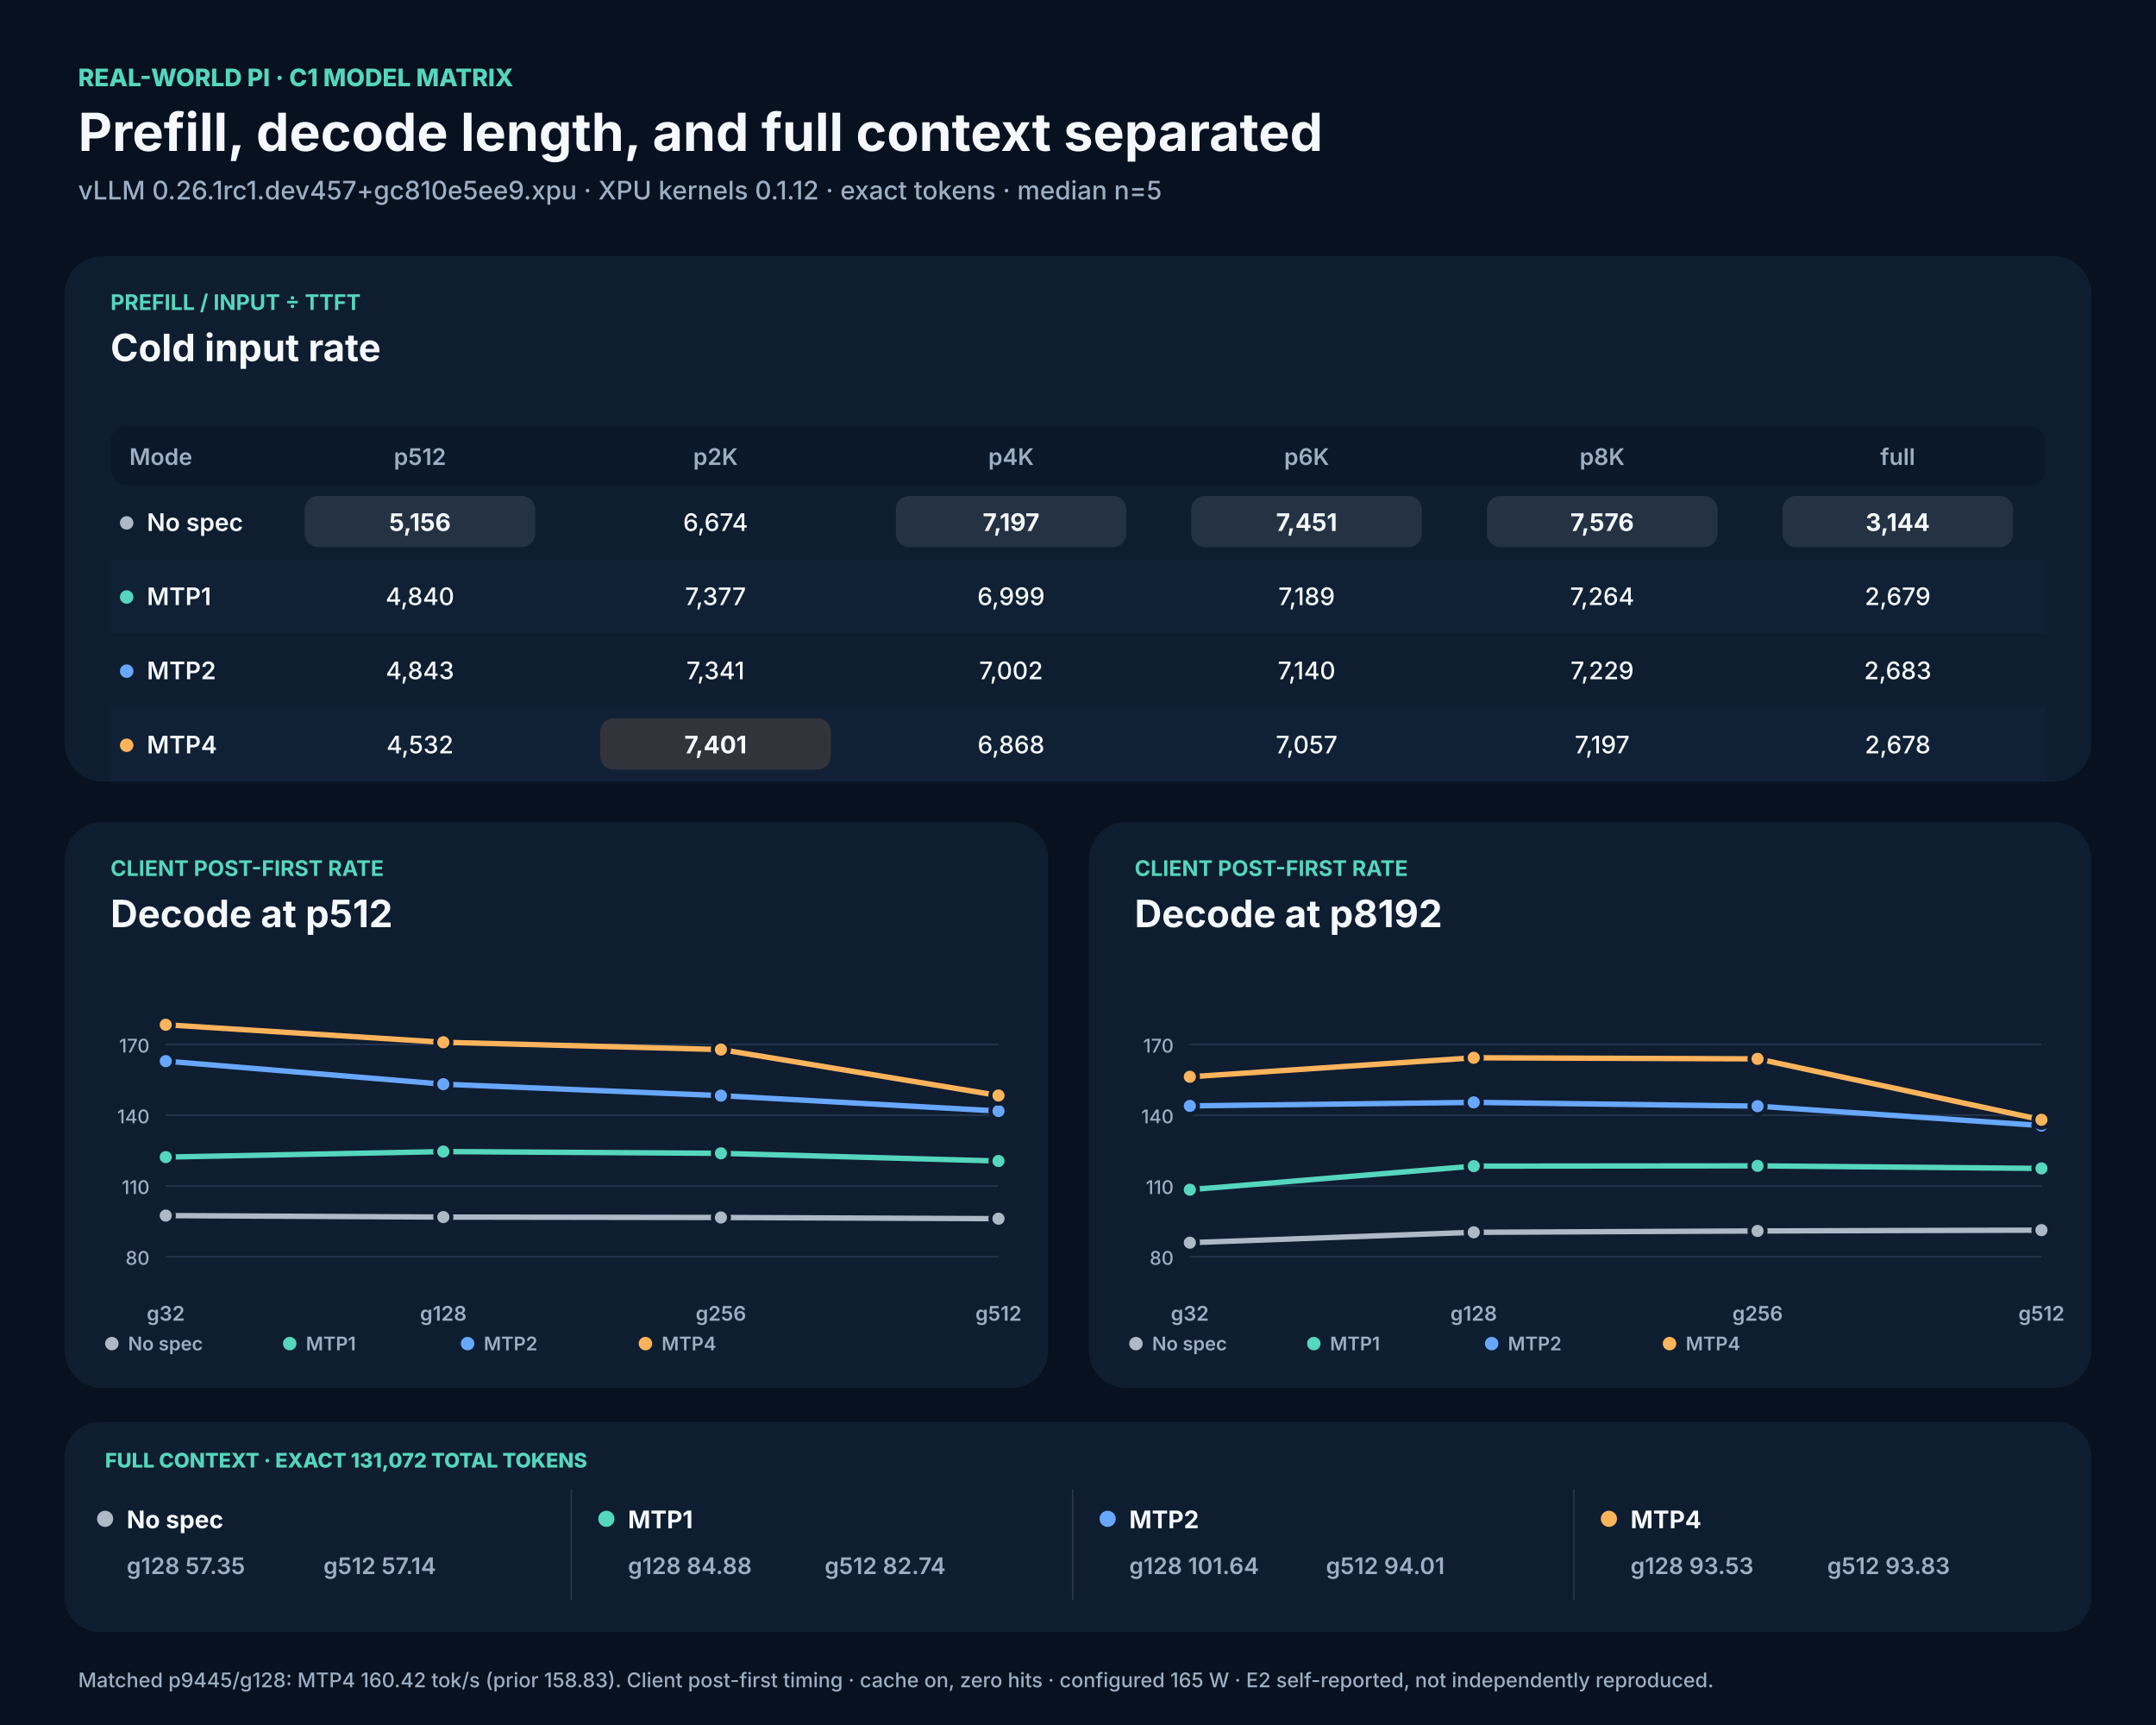
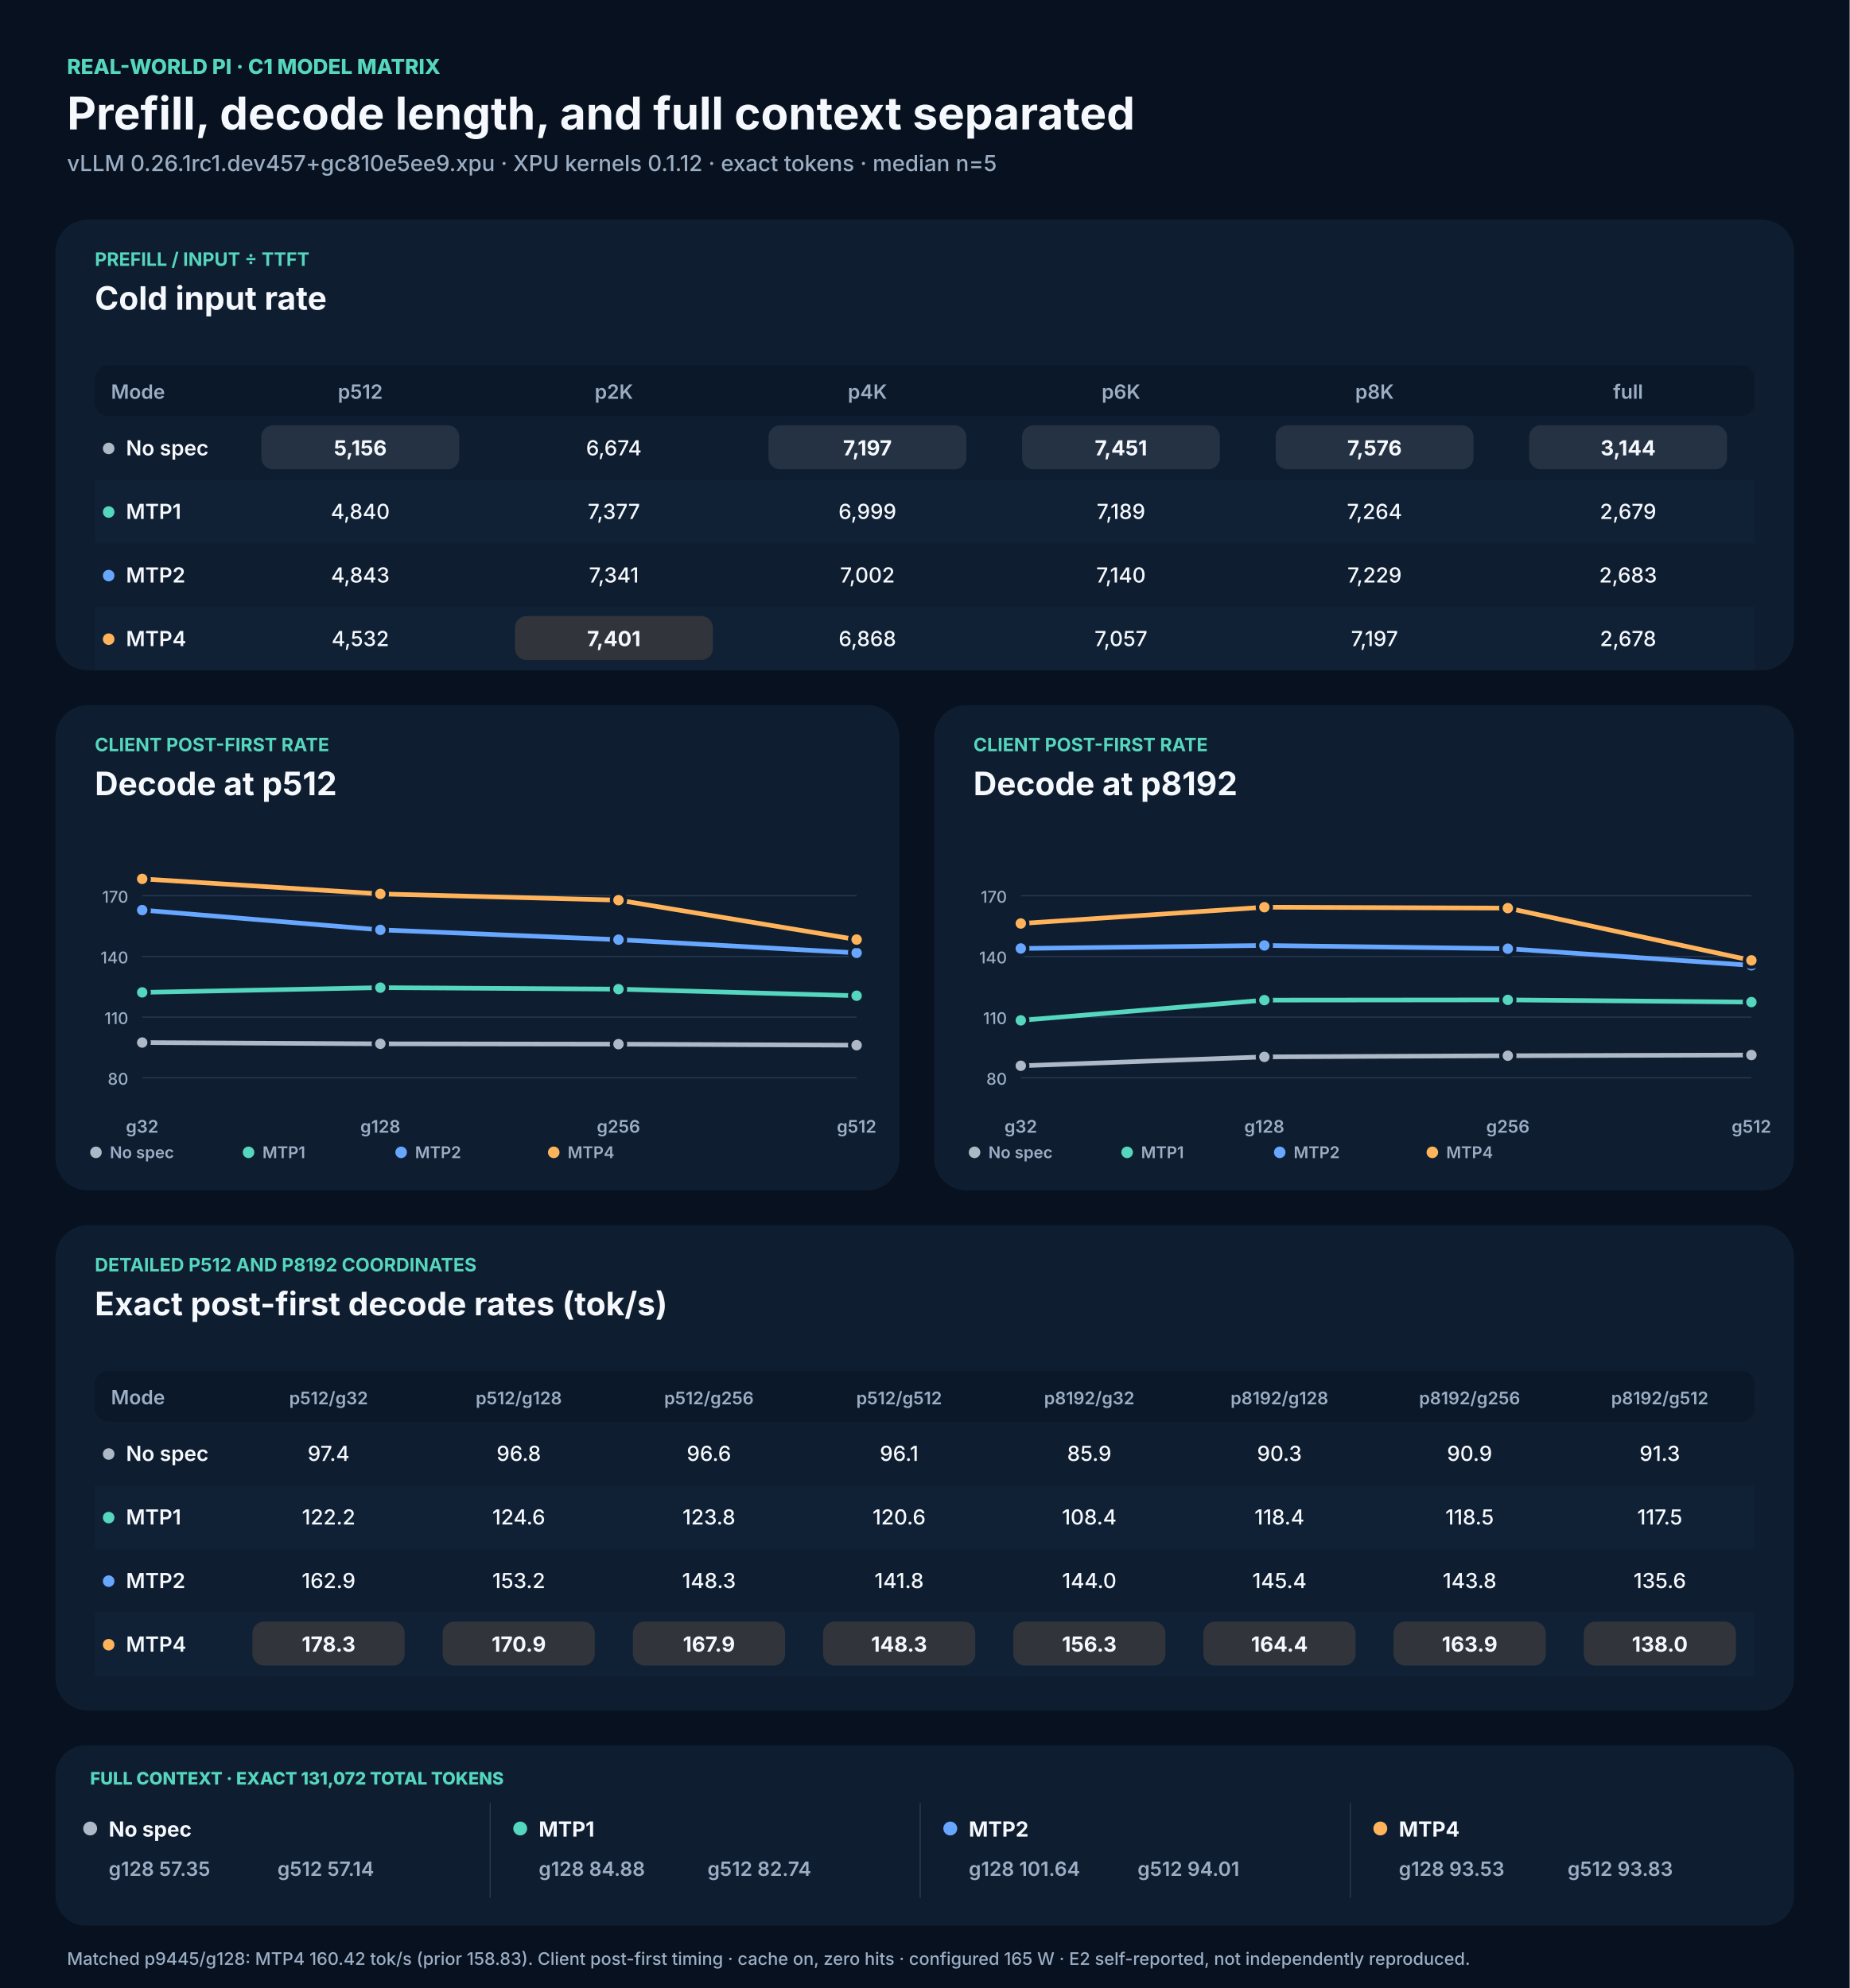
- <svg xmlns="http://www.w3.org/2000/svg" width="1600" height="1280" viewBox="0 0 1600 1280" role="img" aria-labelledby="title desc">
-   <rect width="1600" height="1280" fill="#07111f" />
+ <svg xmlns="http://www.w3.org/2000/svg" width="1600" height="1720" viewBox="0 0 1600 1720" role="img" aria-labelledby="title desc">
+   <rect width="1600" height="1720" fill="#07111f" />
  <style>text{font-family:Inter,ui-sans-serif,system-ui,-apple-system,BlinkMacSystemFont,"Segoe UI",sans-serif;font-variant-numeric:tabular-nums}</style>
  <text x="58" y="64" fill="#55d6be" font-size="18" font-weight="800" text-anchor="start">REAL-WORLD PI · C1 MODEL MATRIX</text>
  <text x="58" y="112" fill="#f5f8fc" font-size="39" font-weight="750" text-anchor="start">Prefill, decode length, and full context separated</text>
  <text x="58" y="148" fill="#9caec4" font-size="19" font-weight="500" text-anchor="start">vLLM 0.26.1rc1.dev457+gc810e5ee9.xpu · XPU kernels 0.1.12 · exact tokens · median n=5</text>
  <rect x="48" y="190" width="1504" height="390" rx="28" fill="#0f1d30" />
  <text x="82" y="230" fill="#55d6be" font-size="16" font-weight="700" text-anchor="start">PREFILL / INPUT ÷ TTFT</text>
  <text x="82" y="268" fill="#f5f8fc" font-size="28" font-weight="700" text-anchor="start">Cold input rate</text>
  <rect x="82" y="316" width="1436" height="44" rx="12" fill="#0b1829" />
  <text x="96" y="345" fill="#9caec4" font-size="17" font-weight="600" text-anchor="start">Mode</text>
  <text x="311.667" y="345" fill="#9caec4" font-size="17" font-weight="600" text-anchor="middle">p512</text>
  <text x="531.0" y="345" fill="#9caec4" font-size="17" font-weight="600" text-anchor="middle">p2K</text>
  <text x="750.333" y="345" fill="#9caec4" font-size="17" font-weight="600" text-anchor="middle">p4K</text>
  <text x="969.667" y="345" fill="#9caec4" font-size="17" font-weight="600" text-anchor="middle">p6K</text>
  <text x="1189.0" y="345" fill="#9caec4" font-size="17" font-weight="600" text-anchor="middle">p8K</text>
  <text x="1408.333" y="345" fill="#9caec4" font-size="17" font-weight="600" text-anchor="middle">full</text>
  <circle cx="94" cy="388" r="5" fill="#aeb9c7" />
  <text x="109" y="394" fill="#f5f8fc" font-size="18" font-weight="600" text-anchor="start">No spec</text>
  <rect x="226.1" y="368" width="171.1" height="38" rx="10" fill="#aeb9c7" opacity="0.14" />
  <text x="311.667" y="394" fill="#f5f8fc" font-size="18" font-weight="700" text-anchor="middle">5,156</text>
  <text x="531.0" y="394" fill="#f5f8fc" font-size="18" font-weight="500" text-anchor="middle">6,674</text>
  <rect x="664.8" y="368" width="171.1" height="38" rx="10" fill="#aeb9c7" opacity="0.14" />
  <text x="750.333" y="394" fill="#f5f8fc" font-size="18" font-weight="700" text-anchor="middle">7,197</text>
  <rect x="884.1" y="368" width="171.1" height="38" rx="10" fill="#aeb9c7" opacity="0.14" />
  <text x="969.667" y="394" fill="#f5f8fc" font-size="18" font-weight="700" text-anchor="middle">7,451</text>
  <rect x="1103.5" y="368" width="171.1" height="38" rx="10" fill="#aeb9c7" opacity="0.14" />
  <text x="1189.0" y="394" fill="#f5f8fc" font-size="18" font-weight="700" text-anchor="middle">7,576</text>
  <rect x="1322.8" y="368" width="171.1" height="38" rx="10" fill="#aeb9c7" opacity="0.14" />
  <text x="1408.333" y="394" fill="#f5f8fc" font-size="18" font-weight="700" text-anchor="middle">3,144</text>
  <rect x="82" y="415" width="1436" height="55" fill="#12243a" opacity="0.52" />
  <circle cx="94" cy="443" r="5" fill="#55d6be" />
  <text x="109" y="449" fill="#f5f8fc" font-size="18" font-weight="600" text-anchor="start">MTP1</text>
  <text x="311.667" y="449" fill="#f5f8fc" font-size="18" font-weight="500" text-anchor="middle">4,840</text>
  <text x="531.0" y="449" fill="#f5f8fc" font-size="18" font-weight="500" text-anchor="middle">7,377</text>
  <text x="750.333" y="449" fill="#f5f8fc" font-size="18" font-weight="500" text-anchor="middle">6,999</text>
  <text x="969.667" y="449" fill="#f5f8fc" font-size="18" font-weight="500" text-anchor="middle">7,189</text>
  <text x="1189.0" y="449" fill="#f5f8fc" font-size="18" font-weight="500" text-anchor="middle">7,264</text>
  <text x="1408.333" y="449" fill="#f5f8fc" font-size="18" font-weight="500" text-anchor="middle">2,679</text>
  <circle cx="94" cy="498" r="5" fill="#68a7ff" />
  <text x="109" y="504" fill="#f5f8fc" font-size="18" font-weight="600" text-anchor="start">MTP2</text>
  <text x="311.667" y="504" fill="#f5f8fc" font-size="18" font-weight="500" text-anchor="middle">4,843</text>
  <text x="531.0" y="504" fill="#f5f8fc" font-size="18" font-weight="500" text-anchor="middle">7,341</text>
  <text x="750.333" y="504" fill="#f5f8fc" font-size="18" font-weight="500" text-anchor="middle">7,002</text>
  <text x="969.667" y="504" fill="#f5f8fc" font-size="18" font-weight="500" text-anchor="middle">7,140</text>
  <text x="1189.0" y="504" fill="#f5f8fc" font-size="18" font-weight="500" text-anchor="middle">7,229</text>
  <text x="1408.333" y="504" fill="#f5f8fc" font-size="18" font-weight="500" text-anchor="middle">2,683</text>
  <rect x="82" y="525" width="1436" height="55" fill="#12243a" opacity="0.52" />
  <circle cx="94" cy="553" r="5" fill="#ffb45c" />
  <text x="109" y="559" fill="#f5f8fc" font-size="18" font-weight="600" text-anchor="start">MTP4</text>
  <text x="311.667" y="559" fill="#f5f8fc" font-size="18" font-weight="500" text-anchor="middle">4,532</text>
  <rect x="445.5" y="533" width="171.1" height="38" rx="10" fill="#ffb45c" opacity="0.14" />
  <text x="531.0" y="559" fill="#f5f8fc" font-size="18" font-weight="700" text-anchor="middle">7,401</text>
  <text x="750.333" y="559" fill="#f5f8fc" font-size="18" font-weight="500" text-anchor="middle">6,868</text>
  <text x="969.667" y="559" fill="#f5f8fc" font-size="18" font-weight="500" text-anchor="middle">7,057</text>
  <text x="1189.0" y="559" fill="#f5f8fc" font-size="18" font-weight="500" text-anchor="middle">7,197</text>
  <text x="1408.333" y="559" fill="#f5f8fc" font-size="18" font-weight="500" text-anchor="middle">2,678</text>
  <rect x="48" y="610" width="730" height="420" rx="28" fill="#0f1d30" />
  <text x="82" y="650" fill="#55d6be" font-size="16" font-weight="700" text-anchor="start">CLIENT POST-FIRST RATE</text>
  <text x="82" y="688" fill="#f5f8fc" font-size="28" font-weight="700" text-anchor="start">Decode at p512</text>
  <line x1="123" y1="932.5" x2="741" y2="932.5" stroke="#263a53" stroke-width="1" />
  <text x="111" y="938.5" fill="#9caec4" font-size="14" font-weight="500" text-anchor="end">80</text>
  <line x1="123" y1="880.0" x2="741" y2="880.0" stroke="#263a53" stroke-width="1" />
  <text x="111" y="886.0" fill="#9caec4" font-size="14" font-weight="500" text-anchor="end">110</text>
  <line x1="123" y1="827.5" x2="741" y2="827.5" stroke="#263a53" stroke-width="1" />
  <text x="111" y="833.5" fill="#9caec4" font-size="14" font-weight="500" text-anchor="end">140</text>
  <line x1="123" y1="775.0" x2="741" y2="775.0" stroke="#263a53" stroke-width="1" />
  <text x="111" y="781.0" fill="#9caec4" font-size="14" font-weight="500" text-anchor="end">170</text>
  <text x="123.0" y="980" fill="#9caec4" font-size="15" font-weight="600" text-anchor="middle">g32</text>
  <text x="329.0" y="980" fill="#9caec4" font-size="15" font-weight="600" text-anchor="middle">g128</text>
  <text x="535.0" y="980" fill="#9caec4" font-size="15" font-weight="600" text-anchor="middle">g256</text>
  <text x="741.0" y="980" fill="#9caec4" font-size="15" font-weight="600" text-anchor="middle">g512</text>
  <polyline points="123.0,902.0 329.0,903.1 535.0,903.4 741.0,904.3" fill="none" stroke="#aeb9c7" stroke-width="4" stroke-linecap="round" stroke-linejoin="round" />
  <circle cx="123.0" cy="902.0" r="6" fill="#aeb9c7" stroke="#0f1d30" stroke-width="3" />
  <circle cx="329.0" cy="903.1" r="6" fill="#aeb9c7" stroke="#0f1d30" stroke-width="3" />
  <circle cx="535.0" cy="903.4" r="6" fill="#aeb9c7" stroke="#0f1d30" stroke-width="3" />
  <circle cx="741.0" cy="904.3" r="6" fill="#aeb9c7" stroke="#0f1d30" stroke-width="3" />
  <polyline points="123.0,858.6 329.0,854.5 535.0,855.8 741.0,861.5" fill="none" stroke="#55d6be" stroke-width="4" stroke-linecap="round" stroke-linejoin="round" />
  <circle cx="123.0" cy="858.6" r="6" fill="#55d6be" stroke="#0f1d30" stroke-width="3" />
  <circle cx="329.0" cy="854.5" r="6" fill="#55d6be" stroke="#0f1d30" stroke-width="3" />
  <circle cx="535.0" cy="855.8" r="6" fill="#55d6be" stroke="#0f1d30" stroke-width="3" />
  <circle cx="741.0" cy="861.5" r="6" fill="#55d6be" stroke="#0f1d30" stroke-width="3" />
  <polyline points="123.0,787.4 329.0,804.5 535.0,813.0 741.0,824.4" fill="none" stroke="#68a7ff" stroke-width="4" stroke-linecap="round" stroke-linejoin="round" />
  <circle cx="123.0" cy="787.4" r="6" fill="#68a7ff" stroke="#0f1d30" stroke-width="3" />
  <circle cx="329.0" cy="804.5" r="6" fill="#68a7ff" stroke="#0f1d30" stroke-width="3" />
  <circle cx="535.0" cy="813.0" r="6" fill="#68a7ff" stroke="#0f1d30" stroke-width="3" />
  <circle cx="741.0" cy="824.4" r="6" fill="#68a7ff" stroke="#0f1d30" stroke-width="3" />
  <polyline points="123.0,760.4 329.0,773.4 535.0,778.8 741.0,812.9" fill="none" stroke="#ffb45c" stroke-width="4" stroke-linecap="round" stroke-linejoin="round" />
  <circle cx="123.0" cy="760.4" r="6" fill="#ffb45c" stroke="#0f1d30" stroke-width="3" />
  <circle cx="329.0" cy="773.4" r="6" fill="#ffb45c" stroke="#0f1d30" stroke-width="3" />
  <circle cx="535.0" cy="778.8" r="6" fill="#ffb45c" stroke="#0f1d30" stroke-width="3" />
  <circle cx="741.0" cy="812.9" r="6" fill="#ffb45c" stroke="#0f1d30" stroke-width="3" />
  <circle cx="83" cy="997" r="5" fill="#aeb9c7" />
  <text x="95" y="1002" fill="#9caec4" font-size="14" font-weight="600" text-anchor="start">No spec</text>
  <circle cx="215" cy="997" r="5" fill="#55d6be" />
  <text x="227" y="1002" fill="#9caec4" font-size="14" font-weight="600" text-anchor="start">MTP1</text>
  <circle cx="347" cy="997" r="5" fill="#68a7ff" />
  <text x="359" y="1002" fill="#9caec4" font-size="14" font-weight="600" text-anchor="start">MTP2</text>
  <circle cx="479" cy="997" r="5" fill="#ffb45c" />
  <text x="491" y="1002" fill="#9caec4" font-size="14" font-weight="600" text-anchor="start">MTP4</text>
  <rect x="808" y="610" width="744" height="420" rx="28" fill="#0f1d30" />
  <text x="842" y="650" fill="#55d6be" font-size="16" font-weight="700" text-anchor="start">CLIENT POST-FIRST RATE</text>
  <text x="842" y="688" fill="#f5f8fc" font-size="28" font-weight="700" text-anchor="start">Decode at p8192</text>
  <line x1="883" y1="932.5" x2="1515" y2="932.5" stroke="#263a53" stroke-width="1" />
  <text x="871" y="938.5" fill="#9caec4" font-size="14" font-weight="500" text-anchor="end">80</text>
  <line x1="883" y1="880.0" x2="1515" y2="880.0" stroke="#263a53" stroke-width="1" />
  <text x="871" y="886.0" fill="#9caec4" font-size="14" font-weight="500" text-anchor="end">110</text>
  <line x1="883" y1="827.5" x2="1515" y2="827.5" stroke="#263a53" stroke-width="1" />
  <text x="871" y="833.5" fill="#9caec4" font-size="14" font-weight="500" text-anchor="end">140</text>
  <line x1="883" y1="775.0" x2="1515" y2="775.0" stroke="#263a53" stroke-width="1" />
  <text x="871" y="781.0" fill="#9caec4" font-size="14" font-weight="500" text-anchor="end">170</text>
  <text x="883.0" y="980" fill="#9caec4" font-size="15" font-weight="600" text-anchor="middle">g32</text>
  <text x="1093.667" y="980" fill="#9caec4" font-size="15" font-weight="600" text-anchor="middle">g128</text>
  <text x="1304.333" y="980" fill="#9caec4" font-size="15" font-weight="600" text-anchor="middle">g256</text>
  <text x="1515.0" y="980" fill="#9caec4" font-size="15" font-weight="600" text-anchor="middle">g512</text>
  <polyline points="883.0,922.1 1093.7,914.4 1304.3,913.4 1515.0,912.8" fill="none" stroke="#aeb9c7" stroke-width="4" stroke-linecap="round" stroke-linejoin="round" />
  <circle cx="883.0" cy="922.1" r="6" fill="#aeb9c7" stroke="#0f1d30" stroke-width="3" />
  <circle cx="1093.7" cy="914.4" r="6" fill="#aeb9c7" stroke="#0f1d30" stroke-width="3" />
  <circle cx="1304.3" cy="913.4" r="6" fill="#aeb9c7" stroke="#0f1d30" stroke-width="3" />
  <circle cx="1515.0" cy="912.8" r="6" fill="#aeb9c7" stroke="#0f1d30" stroke-width="3" />
  <polyline points="883.0,882.8 1093.7,865.3 1304.3,865.1 1515.0,867.0" fill="none" stroke="#55d6be" stroke-width="4" stroke-linecap="round" stroke-linejoin="round" />
  <circle cx="883.0" cy="882.8" r="6" fill="#55d6be" stroke="#0f1d30" stroke-width="3" />
  <circle cx="1093.7" cy="865.3" r="6" fill="#55d6be" stroke="#0f1d30" stroke-width="3" />
  <circle cx="1304.3" cy="865.1" r="6" fill="#55d6be" stroke="#0f1d30" stroke-width="3" />
  <circle cx="1515.0" cy="867.0" r="6" fill="#55d6be" stroke="#0f1d30" stroke-width="3" />
  <polyline points="883.0,820.6 1093.7,818.0 1304.3,820.8 1515.0,835.2" fill="none" stroke="#68a7ff" stroke-width="4" stroke-linecap="round" stroke-linejoin="round" />
  <circle cx="883.0" cy="820.6" r="6" fill="#68a7ff" stroke="#0f1d30" stroke-width="3" />
  <circle cx="1093.7" cy="818.0" r="6" fill="#68a7ff" stroke="#0f1d30" stroke-width="3" />
  <circle cx="1304.3" cy="820.8" r="6" fill="#68a7ff" stroke="#0f1d30" stroke-width="3" />
  <circle cx="1515.0" cy="835.2" r="6" fill="#68a7ff" stroke="#0f1d30" stroke-width="3" />
  <polyline points="883.0,799.0 1093.7,784.9 1304.3,785.7 1515.0,830.9" fill="none" stroke="#ffb45c" stroke-width="4" stroke-linecap="round" stroke-linejoin="round" />
  <circle cx="883.0" cy="799.0" r="6" fill="#ffb45c" stroke="#0f1d30" stroke-width="3" />
  <circle cx="1093.7" cy="784.9" r="6" fill="#ffb45c" stroke="#0f1d30" stroke-width="3" />
  <circle cx="1304.3" cy="785.7" r="6" fill="#ffb45c" stroke="#0f1d30" stroke-width="3" />
  <circle cx="1515.0" cy="830.9" r="6" fill="#ffb45c" stroke="#0f1d30" stroke-width="3" />
  <circle cx="843" cy="997" r="5" fill="#aeb9c7" />
  <text x="855" y="1002" fill="#9caec4" font-size="14" font-weight="600" text-anchor="start">No spec</text>
  <circle cx="975" cy="997" r="5" fill="#55d6be" />
  <text x="987" y="1002" fill="#9caec4" font-size="14" font-weight="600" text-anchor="start">MTP1</text>
  <circle cx="1107" cy="997" r="5" fill="#68a7ff" />
  <text x="1119" y="1002" fill="#9caec4" font-size="14" font-weight="600" text-anchor="start">MTP2</text>
  <circle cx="1239" cy="997" r="5" fill="#ffb45c" />
  <text x="1251" y="1002" fill="#9caec4" font-size="14" font-weight="600" text-anchor="start">MTP4</text>
-   <rect x="48" y="1055" width="1504" height="156" rx="26" fill="#0f1d30" />
-   <text x="78" y="1089" fill="#55d6be" font-size="15" font-weight="800" text-anchor="start">FULL CONTEXT · EXACT 131,072 TOTAL TOKENS</text>
-   <circle cx="78" cy="1127" r="6" fill="#aeb9c7" />
-   <text x="94" y="1134" fill="#f5f8fc" font-size="18" font-weight="700" text-anchor="start">No spec</text>
-   <text x="94" y="1168" fill="#9caec4" font-size="17" font-weight="600" text-anchor="start">g128 57.35</text>
-   <text x="240" y="1168" fill="#9caec4" font-size="17" font-weight="600" text-anchor="start">g512 57.14</text>
-   <line x1="424" y1="1105" x2="424" y2="1187" stroke="#263a53" stroke-width="1" />
-   <circle cx="450" cy="1127" r="6" fill="#55d6be" />
-   <text x="466" y="1134" fill="#f5f8fc" font-size="18" font-weight="700" text-anchor="start">MTP1</text>
-   <text x="466" y="1168" fill="#9caec4" font-size="17" font-weight="600" text-anchor="start">g128 84.88</text>
-   <text x="612" y="1168" fill="#9caec4" font-size="17" font-weight="600" text-anchor="start">g512 82.74</text>
-   <line x1="796" y1="1105" x2="796" y2="1187" stroke="#263a53" stroke-width="1" />
-   <circle cx="822" cy="1127" r="6" fill="#68a7ff" />
-   <text x="838" y="1134" fill="#f5f8fc" font-size="18" font-weight="700" text-anchor="start">MTP2</text>
-   <text x="838" y="1168" fill="#9caec4" font-size="17" font-weight="600" text-anchor="start">g128 101.64</text>
-   <text x="984" y="1168" fill="#9caec4" font-size="17" font-weight="600" text-anchor="start">g512 94.01</text>
-   <line x1="1168" y1="1105" x2="1168" y2="1187" stroke="#263a53" stroke-width="1" />
-   <circle cx="1194" cy="1127" r="6" fill="#ffb45c" />
-   <text x="1210" y="1134" fill="#f5f8fc" font-size="18" font-weight="700" text-anchor="start">MTP4</text>
-   <text x="1210" y="1168" fill="#9caec4" font-size="17" font-weight="600" text-anchor="start">g128 93.53</text>
-   <text x="1356" y="1168" fill="#9caec4" font-size="17" font-weight="600" text-anchor="start">g512 93.83</text>
-   <text x="58" y="1252" fill="#9caec4" font-size="15" font-weight="500" text-anchor="start">Matched p9445/g128: MTP4 160.42 tok/s (prior 158.83). Client post-first timing · cache on, zero hits · configured 165 W · E2 self-reported, not independently reproduced.</text>
+   <rect x="48" y="1060" width="1504" height="420" rx="28" fill="#0f1d30" />
+   <text x="82" y="1100" fill="#55d6be" font-size="16" font-weight="700" text-anchor="start">DETAILED P512 AND P8192 COORDINATES</text>
+   <text x="82" y="1138" fill="#f5f8fc" font-size="28" font-weight="700" text-anchor="start">Exact post-first decode rates (tok/s)</text>
+   <rect x="82" y="1186" width="1436" height="44" rx="12" fill="#0b1829" />
+   <text x="96" y="1215" fill="#9caec4" font-size="17" font-weight="600" text-anchor="start">Mode</text>
+   <text x="284.25" y="1215" fill="#9caec4" font-size="15" font-weight="600" text-anchor="middle">p512/g32</text>
+   <text x="448.75" y="1215" fill="#9caec4" font-size="15" font-weight="600" text-anchor="middle">p512/g128</text>
+   <text x="613.25" y="1215" fill="#9caec4" font-size="15" font-weight="600" text-anchor="middle">p512/g256</text>
+   <text x="777.75" y="1215" fill="#9caec4" font-size="15" font-weight="600" text-anchor="middle">p512/g512</text>
+   <text x="942.25" y="1215" fill="#9caec4" font-size="15" font-weight="600" text-anchor="middle">p8192/g32</text>
+   <text x="1106.75" y="1215" fill="#9caec4" font-size="15" font-weight="600" text-anchor="middle">p8192/g128</text>
+   <text x="1271.25" y="1215" fill="#9caec4" font-size="15" font-weight="600" text-anchor="middle">p8192/g256</text>
+   <text x="1435.75" y="1215" fill="#9caec4" font-size="15" font-weight="600" text-anchor="middle">p8192/g512</text>
+   <circle cx="94" cy="1258" r="5" fill="#aeb9c7" />
+   <text x="109" y="1264" fill="#f5f8fc" font-size="18" font-weight="600" text-anchor="start">No spec</text>
+   <text x="284.25" y="1264" fill="#f5f8fc" font-size="18" font-weight="500" text-anchor="middle">97.4</text>
+   <text x="448.75" y="1264" fill="#f5f8fc" font-size="18" font-weight="500" text-anchor="middle">96.8</text>
+   <text x="613.25" y="1264" fill="#f5f8fc" font-size="18" font-weight="500" text-anchor="middle">96.6</text>
+   <text x="777.75" y="1264" fill="#f5f8fc" font-size="18" font-weight="500" text-anchor="middle">96.1</text>
+   <text x="942.25" y="1264" fill="#f5f8fc" font-size="18" font-weight="500" text-anchor="middle">85.9</text>
+   <text x="1106.75" y="1264" fill="#f5f8fc" font-size="18" font-weight="500" text-anchor="middle">90.3</text>
+   <text x="1271.25" y="1264" fill="#f5f8fc" font-size="18" font-weight="500" text-anchor="middle">90.9</text>
+   <text x="1435.75" y="1264" fill="#f5f8fc" font-size="18" font-weight="500" text-anchor="middle">91.3</text>
+   <rect x="82" y="1285" width="1436" height="55" fill="#12243a" opacity="0.52" />
+   <circle cx="94" cy="1313" r="5" fill="#55d6be" />
+   <text x="109" y="1319" fill="#f5f8fc" font-size="18" font-weight="600" text-anchor="start">MTP1</text>
+   <text x="284.25" y="1319" fill="#f5f8fc" font-size="18" font-weight="500" text-anchor="middle">122.2</text>
+   <text x="448.75" y="1319" fill="#f5f8fc" font-size="18" font-weight="500" text-anchor="middle">124.6</text>
+   <text x="613.25" y="1319" fill="#f5f8fc" font-size="18" font-weight="500" text-anchor="middle">123.8</text>
+   <text x="777.75" y="1319" fill="#f5f8fc" font-size="18" font-weight="500" text-anchor="middle">120.6</text>
+   <text x="942.25" y="1319" fill="#f5f8fc" font-size="18" font-weight="500" text-anchor="middle">108.4</text>
+   <text x="1106.75" y="1319" fill="#f5f8fc" font-size="18" font-weight="500" text-anchor="middle">118.4</text>
+   <text x="1271.25" y="1319" fill="#f5f8fc" font-size="18" font-weight="500" text-anchor="middle">118.5</text>
+   <text x="1435.75" y="1319" fill="#f5f8fc" font-size="18" font-weight="500" text-anchor="middle">117.5</text>
+   <circle cx="94" cy="1368" r="5" fill="#68a7ff" />
+   <text x="109" y="1374" fill="#f5f8fc" font-size="18" font-weight="600" text-anchor="start">MTP2</text>
+   <text x="284.25" y="1374" fill="#f5f8fc" font-size="18" font-weight="500" text-anchor="middle">162.9</text>
+   <text x="448.75" y="1374" fill="#f5f8fc" font-size="18" font-weight="500" text-anchor="middle">153.2</text>
+   <text x="613.25" y="1374" fill="#f5f8fc" font-size="18" font-weight="500" text-anchor="middle">148.3</text>
+   <text x="777.75" y="1374" fill="#f5f8fc" font-size="18" font-weight="500" text-anchor="middle">141.8</text>
+   <text x="942.25" y="1374" fill="#f5f8fc" font-size="18" font-weight="500" text-anchor="middle">144.0</text>
+   <text x="1106.75" y="1374" fill="#f5f8fc" font-size="18" font-weight="500" text-anchor="middle">145.4</text>
+   <text x="1271.25" y="1374" fill="#f5f8fc" font-size="18" font-weight="500" text-anchor="middle">143.8</text>
+   <text x="1435.75" y="1374" fill="#f5f8fc" font-size="18" font-weight="500" text-anchor="middle">135.6</text>
+   <rect x="82" y="1395" width="1436" height="55" fill="#12243a" opacity="0.52" />
+   <circle cx="94" cy="1423" r="5" fill="#ffb45c" />
+   <text x="109" y="1429" fill="#f5f8fc" font-size="18" font-weight="600" text-anchor="start">MTP4</text>
+   <rect x="218.4" y="1403" width="131.6" height="38" rx="10" fill="#ffb45c" opacity="0.14" />
+   <text x="284.25" y="1429" fill="#f5f8fc" font-size="18" font-weight="700" text-anchor="middle">178.3</text>
+   <rect x="382.9" y="1403" width="131.6" height="38" rx="10" fill="#ffb45c" opacity="0.14" />
+   <text x="448.75" y="1429" fill="#f5f8fc" font-size="18" font-weight="700" text-anchor="middle">170.9</text>
+   <rect x="547.5" y="1403" width="131.6" height="38" rx="10" fill="#ffb45c" opacity="0.14" />
+   <text x="613.25" y="1429" fill="#f5f8fc" font-size="18" font-weight="700" text-anchor="middle">167.9</text>
+   <rect x="712.0" y="1403" width="131.6" height="38" rx="10" fill="#ffb45c" opacity="0.14" />
+   <text x="777.75" y="1429" fill="#f5f8fc" font-size="18" font-weight="700" text-anchor="middle">148.3</text>
+   <rect x="876.5" y="1403" width="131.6" height="38" rx="10" fill="#ffb45c" opacity="0.14" />
+   <text x="942.25" y="1429" fill="#f5f8fc" font-size="18" font-weight="700" text-anchor="middle">156.3</text>
+   <rect x="1041.0" y="1403" width="131.6" height="38" rx="10" fill="#ffb45c" opacity="0.14" />
+   <text x="1106.75" y="1429" fill="#f5f8fc" font-size="18" font-weight="700" text-anchor="middle">164.4</text>
+   <rect x="1205.5" y="1403" width="131.6" height="38" rx="10" fill="#ffb45c" opacity="0.14" />
+   <text x="1271.25" y="1429" fill="#f5f8fc" font-size="18" font-weight="700" text-anchor="middle">163.9</text>
+   <rect x="1370.0" y="1403" width="131.6" height="38" rx="10" fill="#ffb45c" opacity="0.14" />
+   <text x="1435.75" y="1429" fill="#f5f8fc" font-size="18" font-weight="700" text-anchor="middle">138.0</text>
+   <rect x="48" y="1510" width="1504" height="156" rx="26" fill="#0f1d30" />
+   <text x="78" y="1544" fill="#55d6be" font-size="15" font-weight="800" text-anchor="start">FULL CONTEXT · EXACT 131,072 TOTAL TOKENS</text>
+   <circle cx="78" cy="1582" r="6" fill="#aeb9c7" />
+   <text x="94" y="1589" fill="#f5f8fc" font-size="18" font-weight="700" text-anchor="start">No spec</text>
+   <text x="94" y="1623" fill="#9caec4" font-size="17" font-weight="600" text-anchor="start">g128 57.35</text>
+   <text x="240" y="1623" fill="#9caec4" font-size="17" font-weight="600" text-anchor="start">g512 57.14</text>
+   <line x1="424" y1="1560" x2="424" y2="1642" stroke="#263a53" stroke-width="1" />
+   <circle cx="450" cy="1582" r="6" fill="#55d6be" />
+   <text x="466" y="1589" fill="#f5f8fc" font-size="18" font-weight="700" text-anchor="start">MTP1</text>
+   <text x="466" y="1623" fill="#9caec4" font-size="17" font-weight="600" text-anchor="start">g128 84.88</text>
+   <text x="612" y="1623" fill="#9caec4" font-size="17" font-weight="600" text-anchor="start">g512 82.74</text>
+   <line x1="796" y1="1560" x2="796" y2="1642" stroke="#263a53" stroke-width="1" />
+   <circle cx="822" cy="1582" r="6" fill="#68a7ff" />
+   <text x="838" y="1589" fill="#f5f8fc" font-size="18" font-weight="700" text-anchor="start">MTP2</text>
+   <text x="838" y="1623" fill="#9caec4" font-size="17" font-weight="600" text-anchor="start">g128 101.64</text>
+   <text x="984" y="1623" fill="#9caec4" font-size="17" font-weight="600" text-anchor="start">g512 94.01</text>
+   <line x1="1168" y1="1560" x2="1168" y2="1642" stroke="#263a53" stroke-width="1" />
+   <circle cx="1194" cy="1582" r="6" fill="#ffb45c" />
+   <text x="1210" y="1589" fill="#f5f8fc" font-size="18" font-weight="700" text-anchor="start">MTP4</text>
+   <text x="1210" y="1623" fill="#9caec4" font-size="17" font-weight="600" text-anchor="start">g128 93.53</text>
+   <text x="1356" y="1623" fill="#9caec4" font-size="17" font-weight="600" text-anchor="start">g512 93.83</text>
+   <text x="58" y="1700" fill="#9caec4" font-size="15" font-weight="500" text-anchor="start">Matched p9445/g128: MTP4 160.42 tok/s (prior 158.83). Client post-first timing · cache on, zero hits · configured 165 W · E2 self-reported, not independently reproduced.</text>
</svg>
